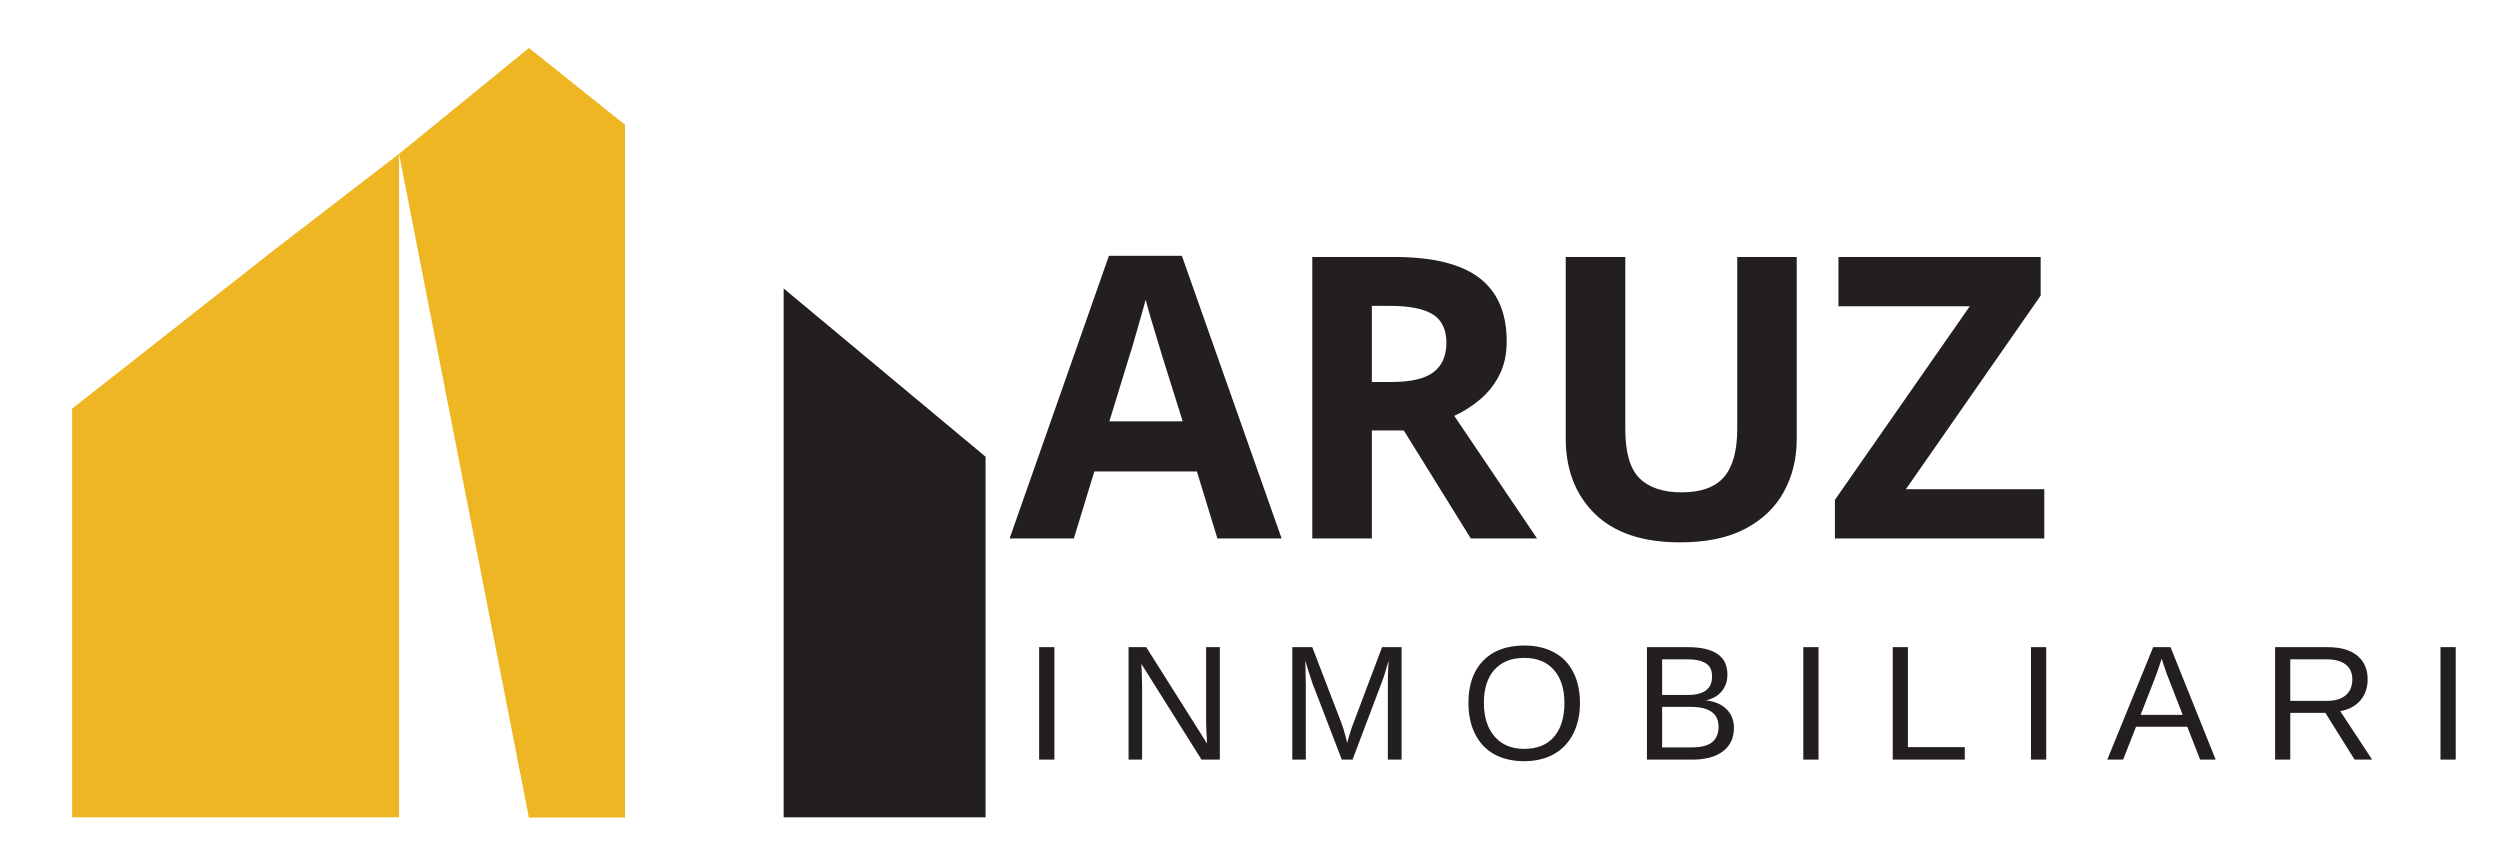
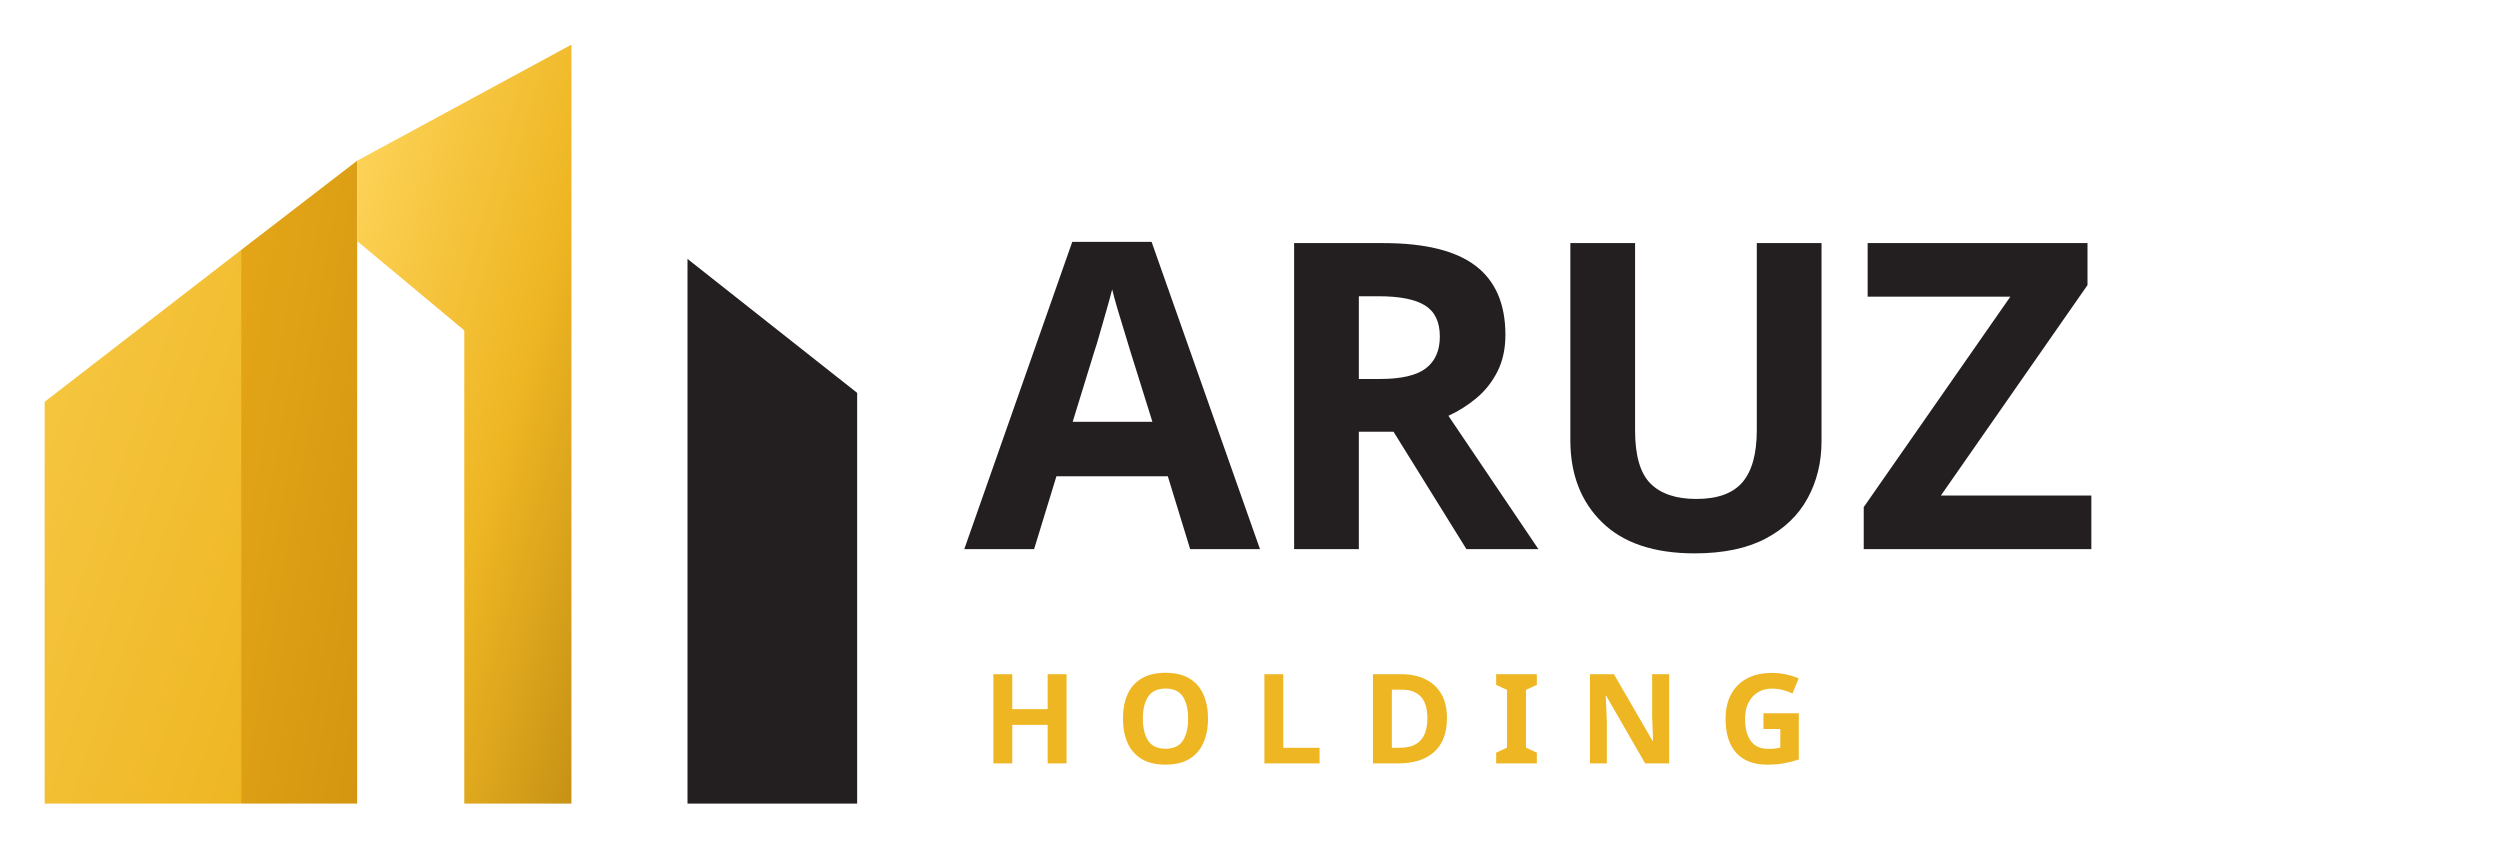
- <svg xmlns="http://www.w3.org/2000/svg" viewBox="0 0 520 180" width="100%" height="100%">
-   <g id="icon" transform="translate(15, 10)">
-     <path d="M 0 160 L 0 75 L 42 42 L 42 160 Z" fill="#EEB623" />
-     <path d="M 42 42 L 68 22 L 68 160 L 42 160 Z" fill="#EEB623" />
-     <path d="M 68 22 L 95 0 L 115 16 L 115 160 L 95 160 Z" fill="#EEB623" />
-     <path d="M 95 0 L 115 16 L 115 160 L 95 160 Z" fill="#EEB623" />
-     <path d="M 148 50 L 190 85 L 190 160 L 148 160 Z" fill="#231F20" />
+ <svg xmlns="http://www.w3.org/2000/svg" viewBox="0 0 560 190" width="100%" height="100%">
+   <defs>
+     <linearGradient id="goldFacetLeftM" x1="0%" y1="0%" x2="100%" y2="100%">
+       <stop offset="0%" stop-color="#F7C844" />
+       <stop offset="100%" stop-color="#EEB623" />
+     </linearGradient>
+     <linearGradient id="goldFacetCenterM" x1="0%" y1="0%" x2="100%" y2="100%">
+       <stop offset="0%" stop-color="#E5A718" />
+       <stop offset="100%" stop-color="#D49610" />
+     </linearGradient>
+     <linearGradient id="goldFacetTallM" x1="0%" y1="0%" x2="100%" y2="100%">
+       <stop offset="0%" stop-color="#FFD65E" />
+       <stop offset="60%" stop-color="#EEB623" />
+       <stop offset="100%" stop-color="#C79215" />
+     </linearGradient>
+   </defs>
+   <g id="aruz-isotype" transform="translate(10, 10)">
+     <polygon points="0,80 44,46 44,170 0,170" fill="url(#goldFacetLeftM)" />
+     <polygon points="44,46 70,26 70,170 44,170" fill="url(#goldFacetCenterM)" />
+     <polygon points="70,26 118,0 118,170 94,170 94,64 70,44" fill="url(#goldFacetTallM)" />
+     <polygon points="144,48 182,78 182,170 144,170" fill="#231F20" />
  </g>
-   <g id="wordmark" transform="translate(210, 20)">
-     <text x="0" y="92" font-family="'Poppins', 'Montserrat', 'Arial Black', sans-serif" font-size="82" font-weight="900" letter-spacing="-1px" fill="#231F20">ARUZ</text>
-     <text x="3" y="138" font-family="'Work Sans', 'Helvetica Neue', Arial, sans-serif" font-size="34" font-weight="300" letter-spacing="9.5px" fill="#231F20">INMOBILIARIA</text>
+   <g id="aruz-wordmark" transform="translate(216, 25)">
+     <text x="0" y="98" font-family="'Montserrat', 'Poppins', sans-serif" font-size="96" font-weight="900" letter-spacing="-1px" fill="#231F20">ARUZ</text>
+     <text x="4" y="146" font-family="'Montserrat', 'Work Sans', sans-serif" font-size="28" font-weight="600" letter-spacing="8.5px" fill="#EEB623">HOLDING</text>
  </g>
</svg>
